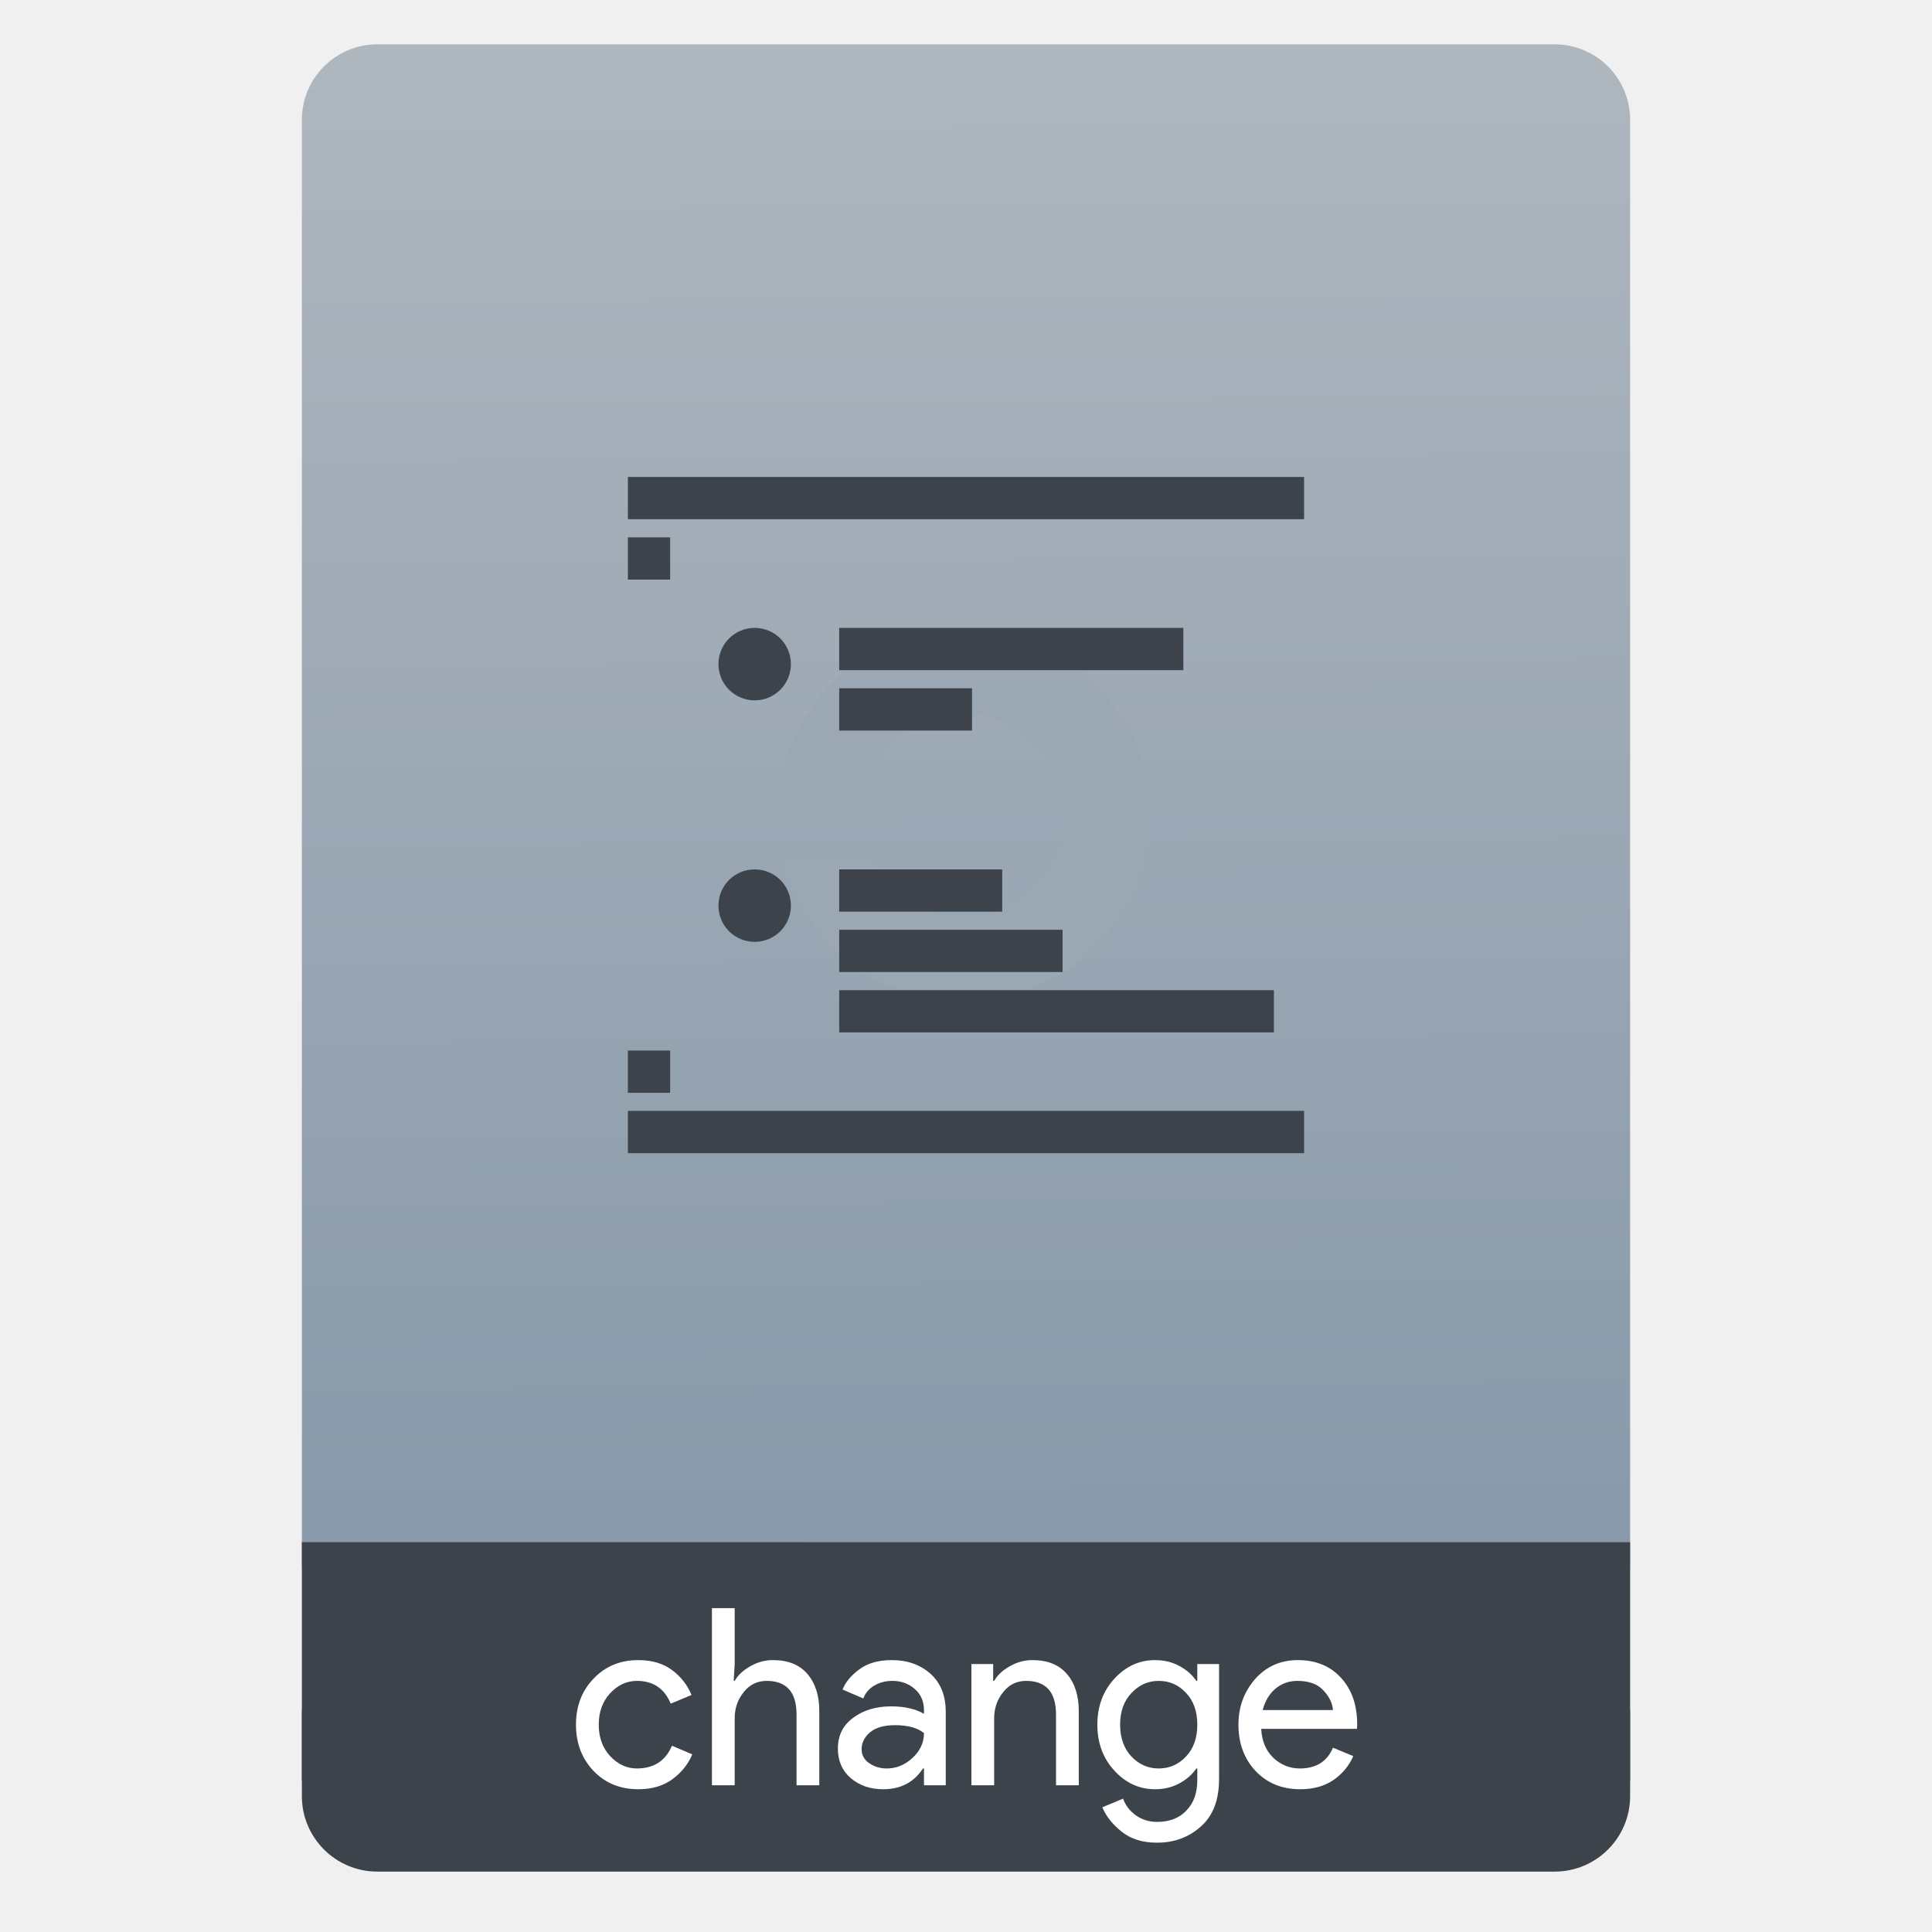
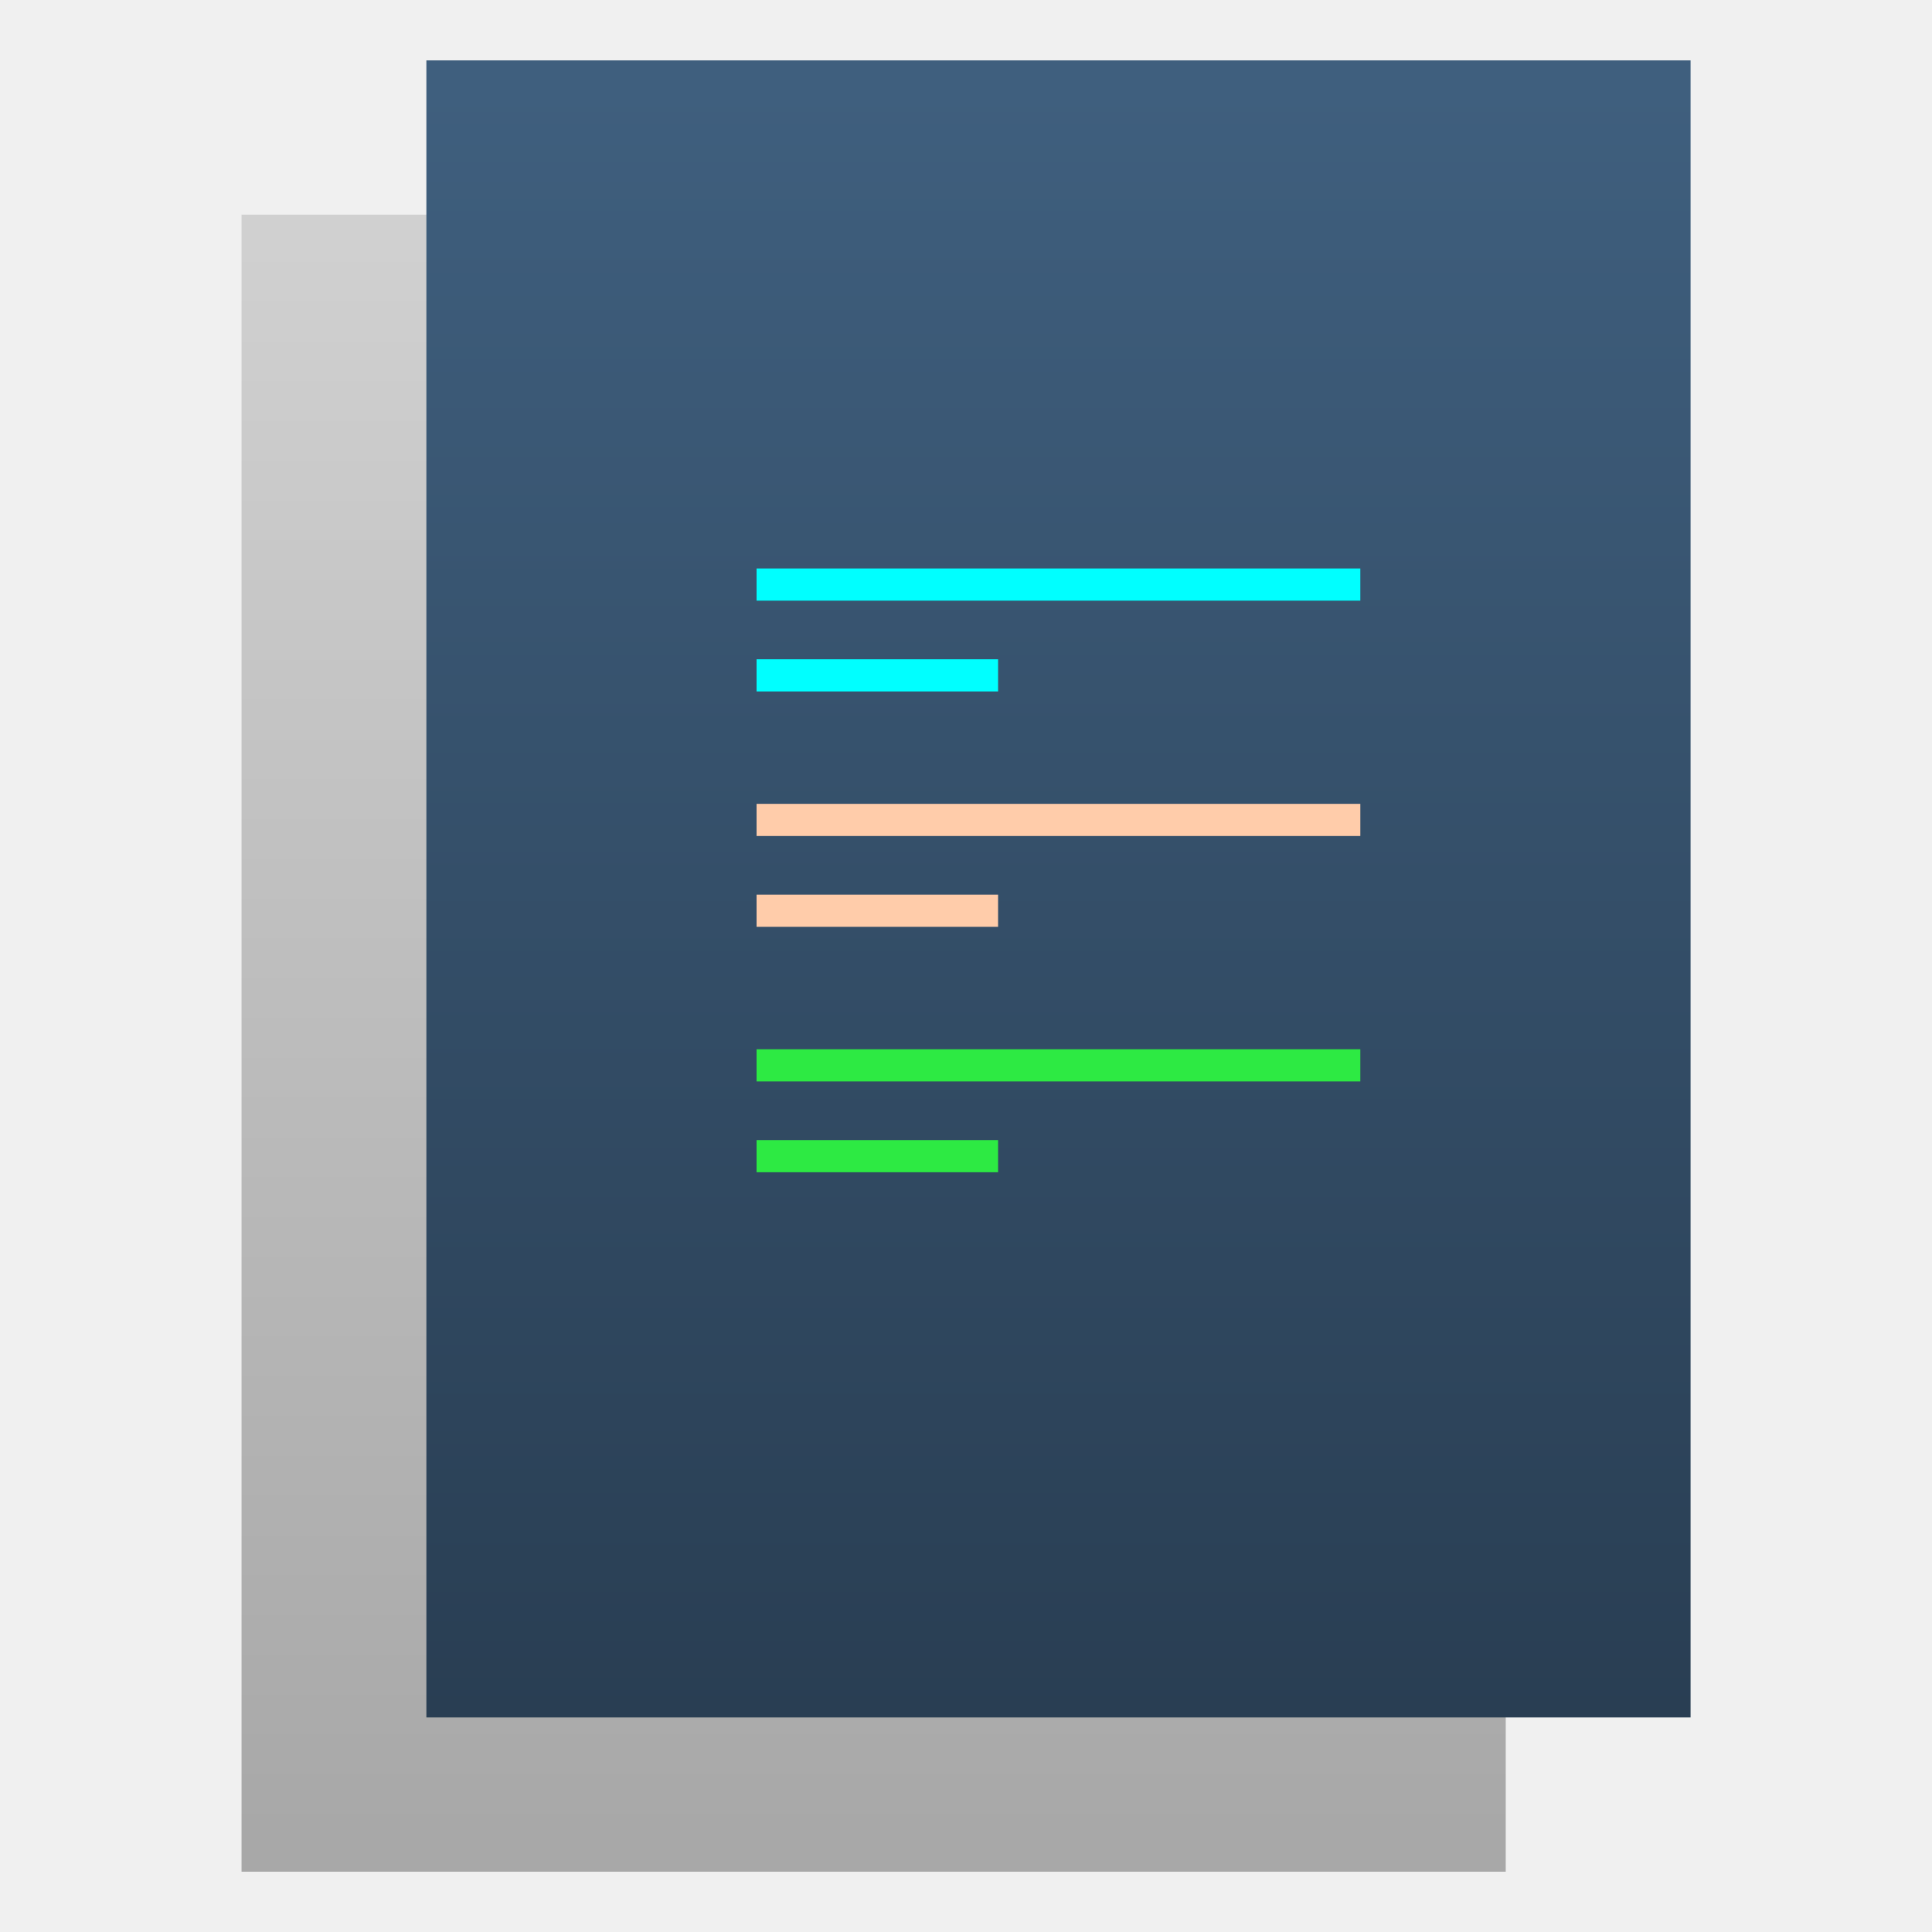
- <svg xmlns="http://www.w3.org/2000/svg" height="64" viewBox="0 0 64 64" width="64">
-   <linearGradient id="a" gradientTransform="matrix(1.07499 0 0 1.02929 56.68895 -.015285)" gradientUnits="userSpaceOnUse" x1="-74.929" x2="-75.26" y1="52.199" y2="2.356">
-     <stop offset="0" stop-color="#8798a9" />
-     <stop offset="1" stop-color="#aeb6be" />
-   </linearGradient>
-   <g transform="translate(56.39177 -.176777)">
-     <rect fill="#3d434a" height="7.699" ry="2.5" width="44" x="-46.392" y="54.477" />
-     <rect fill="url(#a)" height="52.832" ry="2.5" width="44" x="-46.392" y="1.646" />
-     <path d="m-46.392 51.264h44v7.912h-44z" fill="#3d434a" />
-     <g fill="#fff" transform="matrix(.8195497 0 0 .8195497 -4.834685 9.521731)">
-       <path d="m-37.108 60.919q-1.1 0-1.81-.74-.71-.75-.71-1.87 0-1.12.71-1.86.71-.75 1.81-.75.82 0 1.36.4.54.4.79 1.01l-.84.35q-.38-.92-1.37-.92-.61 0-1.08.5-.46.5-.46 1.27 0 .77.46 1.27.47.5 1.08.5 1.03 0 1.42-.92l.82.35q-.25.6-.81 1.01-.55.4-1.37.4z" />
-       <path d="m-33.213 53.599v2.26l-.04.68h.04q.2-.35.63-.59.43-.25.92-.25.91 0 1.39.56.48.56.48 1.5v3h-.92v-2.86q0-1.36-1.21-1.36-.57 0-.93.46-.36.45-.36 1.05v2.71h-.92v-7.16z" />
-       <path d="m-27.212 60.919q-.78 0-1.31-.45-.52-.45-.52-1.19 0-.8.62-1.25.62-.46 1.53-.46.81 0 1.33.3v-.14q0-.54-.37-.86-.37-.33-.91-.33-.4 0-.73.19-.32.19-.44.52l-.84-.36q.17-.44.67-.81.5-.38 1.32-.38.94 0 1.56.55.62.55.62 1.55v2.96h-.88v-.68h-.04q-.55.84-1.61.84zm.15-.84q.57 0 1.03-.42.47-.43.47-1.01-.39-.32-1.17-.32-.67 0-1.01.29-.34.29-.34.68 0 .36.31.57.31.21.71.21z" />
-       <path d="m-22.765 55.859v.68h.04q.2-.35.63-.59.43-.25.92-.25.91 0 1.39.56.48.56.48 1.5v3h-.92v-2.86q0-1.36-1.21-1.36-.57 0-.93.46-.36.45-.36 1.05v2.71h-.92v-4.9z" />
-       <path d="m-16.144 63.079q-.87 0-1.42-.44-.55-.43-.79-.99l.84-.35q.14.4.51.67.38.27.86.27.76 0 1.19-.46.44-.45.44-1.23v-.47h-.04q-.24.36-.68.6-.44.24-.99.24-.95 0-1.64-.75-.69-.75-.69-1.86 0-1.11.69-1.86.69-.75 1.64-.75.55 0 .99.24.44.24.68.6h.04v-.68h.88v4.65q0 1.26-.73 1.91-.73.66-1.78.66zm.07-3q .65 0 1.1-.48.46-.48.46-1.29 0-.81-.46-1.29-.45-.48-1.1-.48-.64 0-1.1.49-.46.48-.46 1.28 0 .8.46 1.29.46.48 1.1.48z" />
-       <path d="m-10.351 60.919q-1.11 0-1.81-.74-.69-.74-.69-1.87 0-1.07.67-1.84.68-.77 1.73-.77 1.09 0 1.74.71.66.71.66 1.9l-.01.17h-3.87q.04.74.49 1.17.46.43 1.07.43.99 0 1.34-.84l.82.34q-.24.57-.79.96-.55.38-1.35.38zm1.32-3.2q-.03-.42-.39-.8-.35-.38-1.05-.38-.51 0-.89.32-.37.32-.51.86z" />
+ <svg xmlns="http://www.w3.org/2000/svg" xmlns:xlink="http://www.w3.org/1999/xlink" width="64" height="64" viewBox="0 0 16.933 16.933" version="1.1" id="svg8">
+   <defs id="defs2">
+     <linearGradient gradientTransform="matrix(0.3400198,0,0,0.3405574,-36.83406,-298.4448)" gradientUnits="userSpaceOnUse" y2="47.729" x2="130.169" y1="6.78" x1="130.169" id="linearGradient1455" xlink:href="#linearGradient1497" />
+     <linearGradient id="linearGradient1497">
+       <stop style="stop-color:#a8a8a8;stop-opacity:1" offset="0" id="stop1493" />
+       <stop style="stop-color:#d0d0d0;stop-opacity:1" offset="1" id="stop1495" />
+     </linearGradient>
+     <linearGradient gradientTransform="matrix(0.3400198,0,0,0.3405574,-35.21405,-297.0927)" y2="47.729" x2="130.169" y1="5.865" x1="130.169" gradientUnits="userSpaceOnUse" id="linearGradient1468" xlink:href="#linearGradient1453" />
+     <linearGradient id="linearGradient1453">
+       <stop id="stop1449" offset="0" style="stop-color:#293e53;stop-opacity:1" />
+       <stop id="stop1451" offset="1" style="stop-color:#3f5f7e;stop-opacity:1" />
+     </linearGradient>
+     <linearGradient gradientTransform="matrix(0.2645833,0,0,0.244369,-1.409455,281.3021)" xlink:href="#linearGradient1558" id="linearGradient1560" x1="-18.478" y1="40.486" x2="-18.478" y2="-1.509" gradientUnits="userSpaceOnUse" />
+     <linearGradient id="linearGradient1558">
+       <stop style="stop-color:#203040;stop-opacity:1;" offset="0" id="stop1554" />
+       <stop style="stop-color:#395674;stop-opacity:1" offset="1" id="stop1556" />
+     </linearGradient>
+   </defs>
+   <g id="layer1" transform="translate(0,-280.0666)">
+     <rect transform="scale(1,-1)" y="-296.471" x="2.117" height="14.523" width="11.08" id="rect1243" style="opacity:1;vector-effect:none;fill:url(#linearGradient1455);fill-opacity:1;stroke:none;stroke-width:0.794;stroke-linecap:round;stroke-linejoin:miter;stroke-miterlimit:4;stroke-dasharray:none;stroke-dashoffset:0;stroke-opacity:1;paint-order:stroke fill markers" />
+     <rect style="opacity:1;vector-effect:none;fill:url(#linearGradient1468);fill-opacity:1;stroke:none;stroke-width:0.794;stroke-linecap:round;stroke-linejoin:miter;stroke-miterlimit:4;stroke-dasharray:none;stroke-dashoffset:0;stroke-opacity:1;paint-order:stroke fill markers" id="rect1466" width="11.08" height="14.523" x="3.737" y="-295.119" transform="scale(1,-1)" />
+     <g id="g900" transform="matrix(0.2645833,0,0,0.281884,2.86144,280.9296)" style="stroke-width:0.969">
+       <g transform="translate(0,-0.2839892)" id="g877" style="stroke-width:0.969">
+         <path id="path907" d="m 14.247,14.898 h 20 v 1 h -20 z" style="fill:#00ffff;fill-opacity:1;stroke-width:0.81" />
+         <path id="path913" d="m 14.247,17.721 h 8 v 1 h -8 z" style="fill:#00ffff;fill-opacity:1;stroke-width:0.81" />
+       </g>
+       <g style="fill:#ffccaa;fill-opacity:1;stroke-width:0.969" id="g883" transform="translate(0,7.03413)">
+         <path style="fill:#ffccaa;fill-opacity:1;stroke-width:0.81" d="m 14.247,14.898 h 20 v 1 h -20 z" id="path879" />
+         <path style="fill:#ffccaa;fill-opacity:1;stroke-width:0.81" d="m 14.247,17.721 h 8 v 1 h -8 z" id="path881" />
+       </g>
+       <g transform="translate(0,14.66516)" id="g889" style="fill:#2dea43;fill-opacity:1;stroke-width:0.969">
+         <path id="path885" d="m 14.247,14.898 h 20 v 1 h -20 z" style="fill:#2dea43;fill-opacity:1;stroke-width:0.81" />
+         <path id="path887" d="m 14.247,17.721 h 8 v 1 h -8 z" style="fill:#2dea43;fill-opacity:1;stroke-width:0.81" />
+       </g>
    </g>
-     <path d="m486 215c-130 0-239 91-267 213h131c24-52 76-88 136-88 83 0 150 67 150 150s-67 150-150 150c-60 0-112-36-136-87h-131c28 121 137 212 267 212 152 0 275-123 275-275s-123-275-275-275z" fill="#9ba8b4" transform="matrix(.02244898 0 0 .02244898 -35.39177 16.17678)" />
-     <path d="m57.297 23.526v1h22v-1zm0 2v1h1v-1zm4 3c-.554 0-1 .446-1 1s .446 1 1 1 1-.446 1-1-.446-1-1-1zm3 0v1h11v-1zm0 2v1h4v-1zm-3 6c-.554 0-1 .446-1 1s .446 1 1 1 1-.446 1-1-.446-1-1-1zm3 0v1h5v-1zm0 2v1h7v-1zm0 2v1h14v-1zm-7 2v1h1v-1zm0 2v1h22v-1z" fill="#3d434a" stroke="#3d434a" stroke-width=".4" transform="translate(-92.68919 -7.349415)" />
  </g>
</svg>
